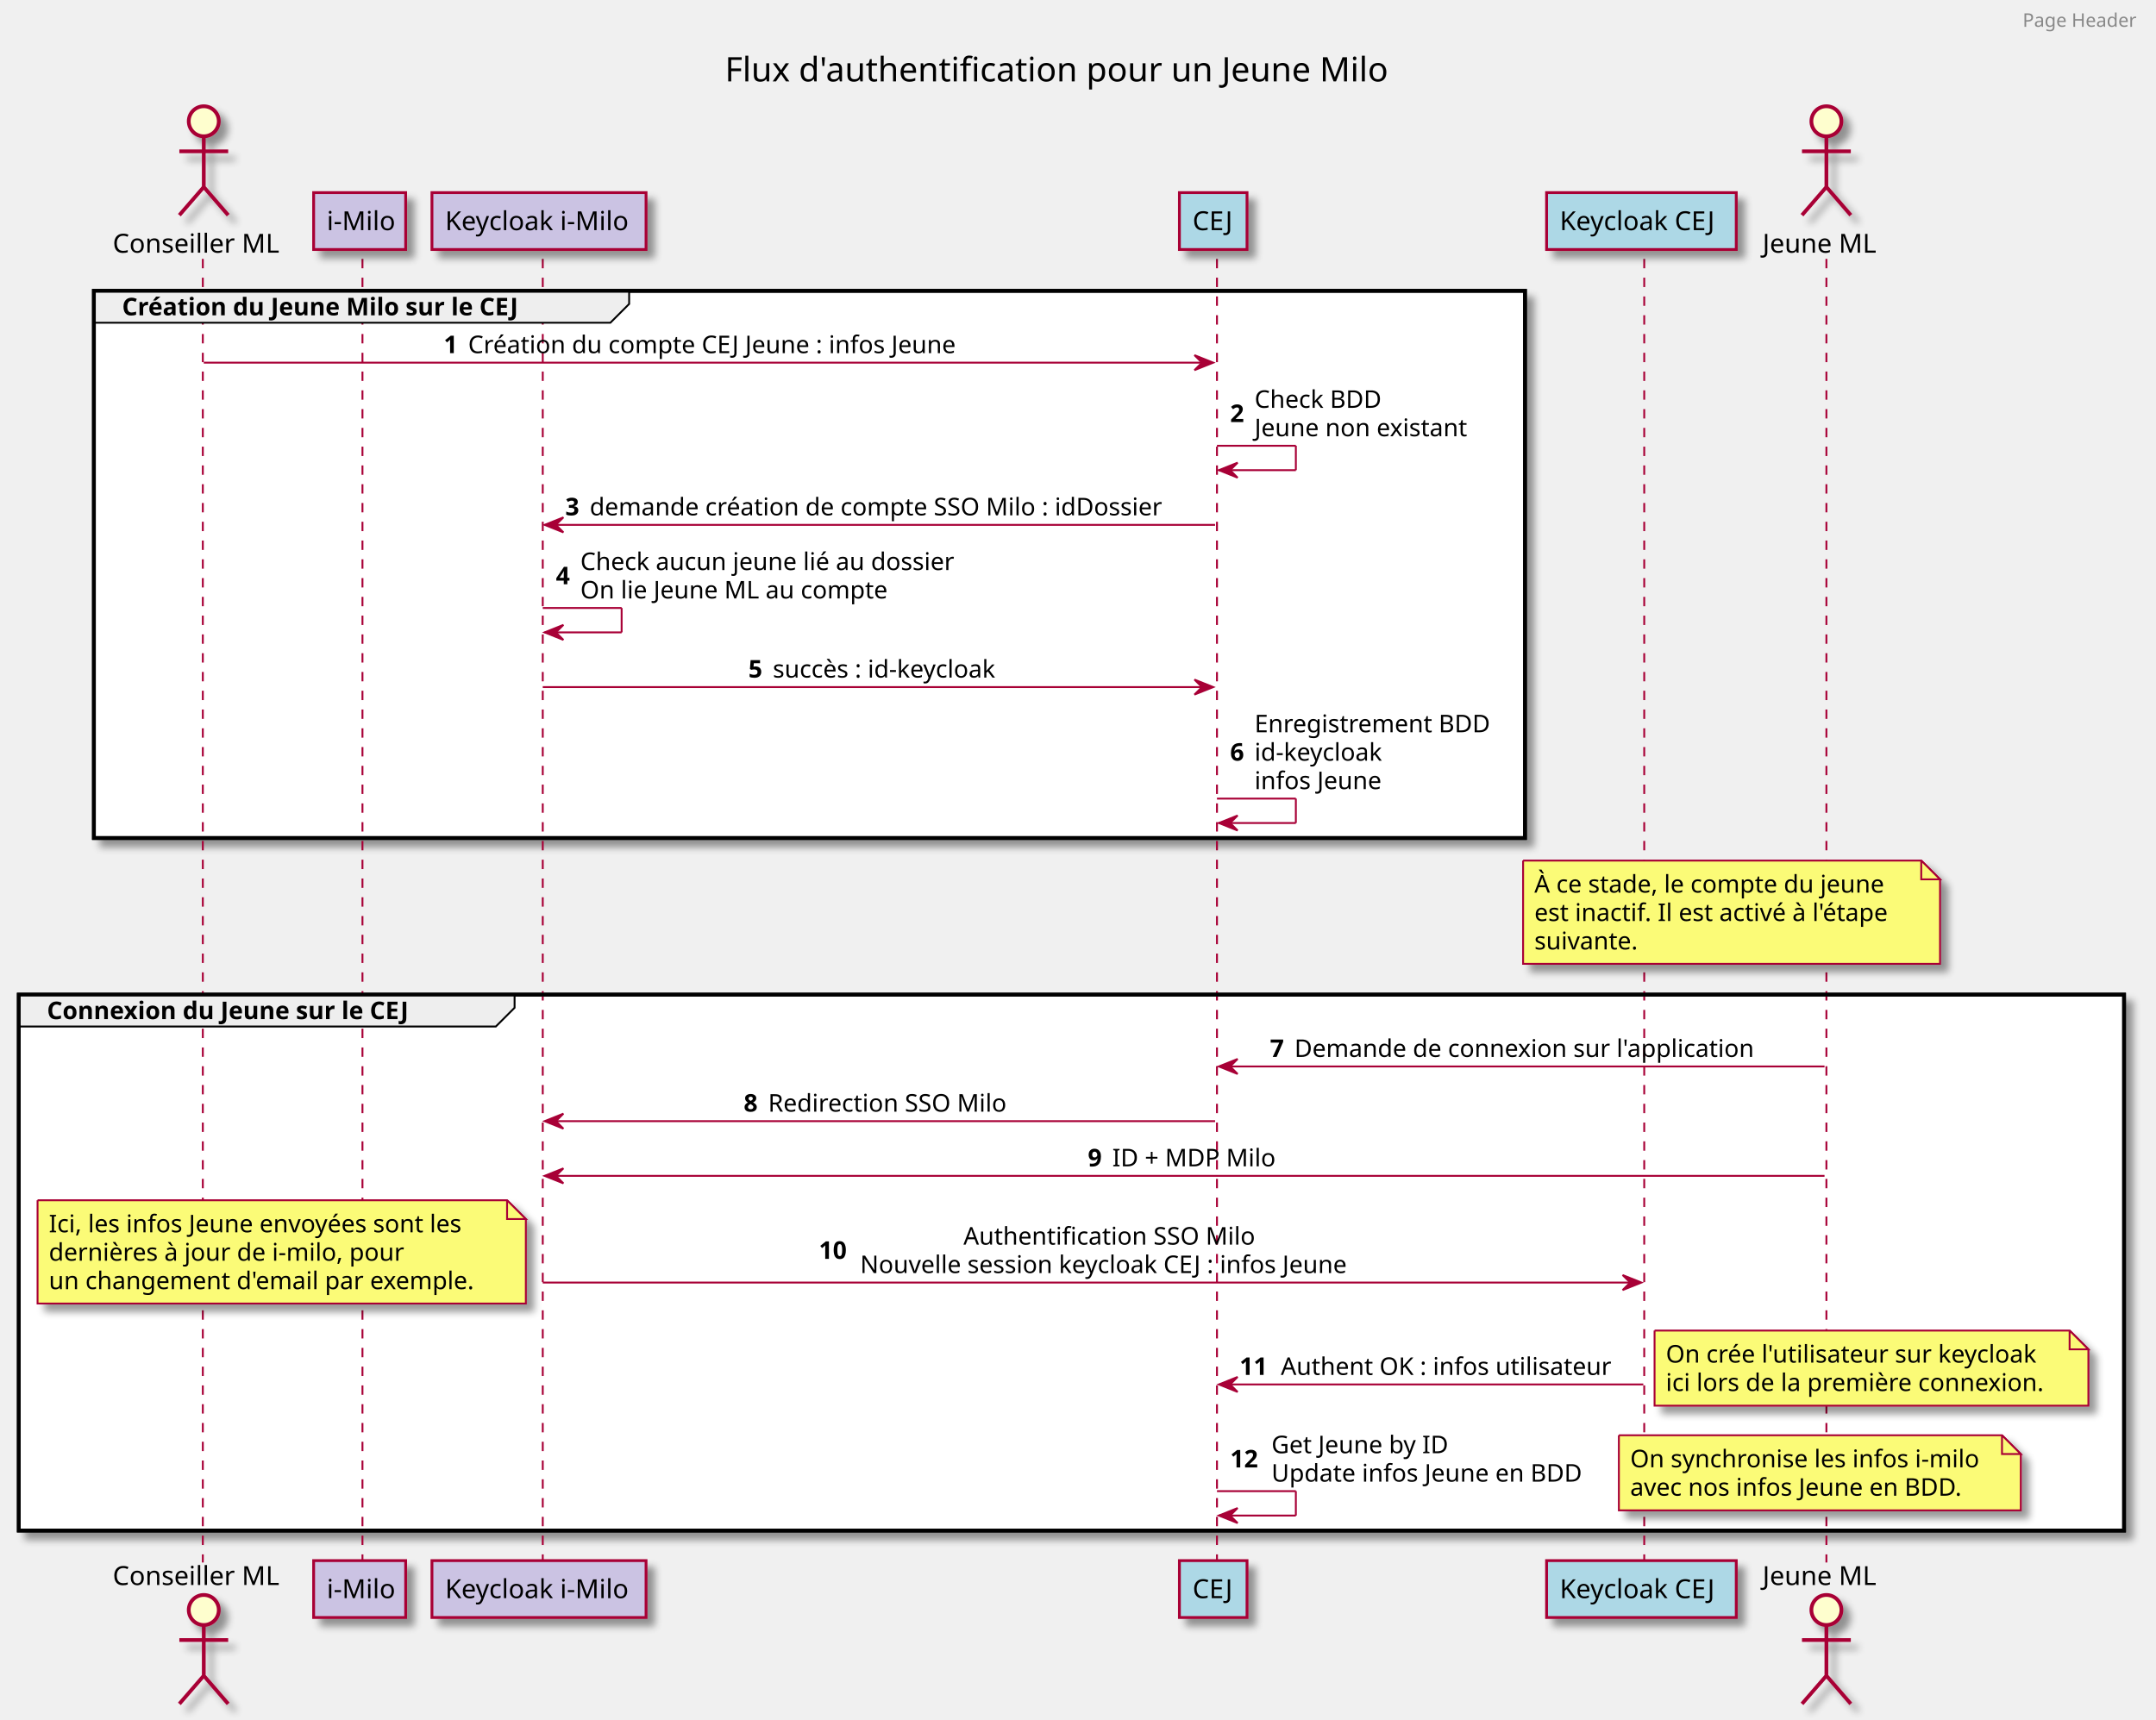
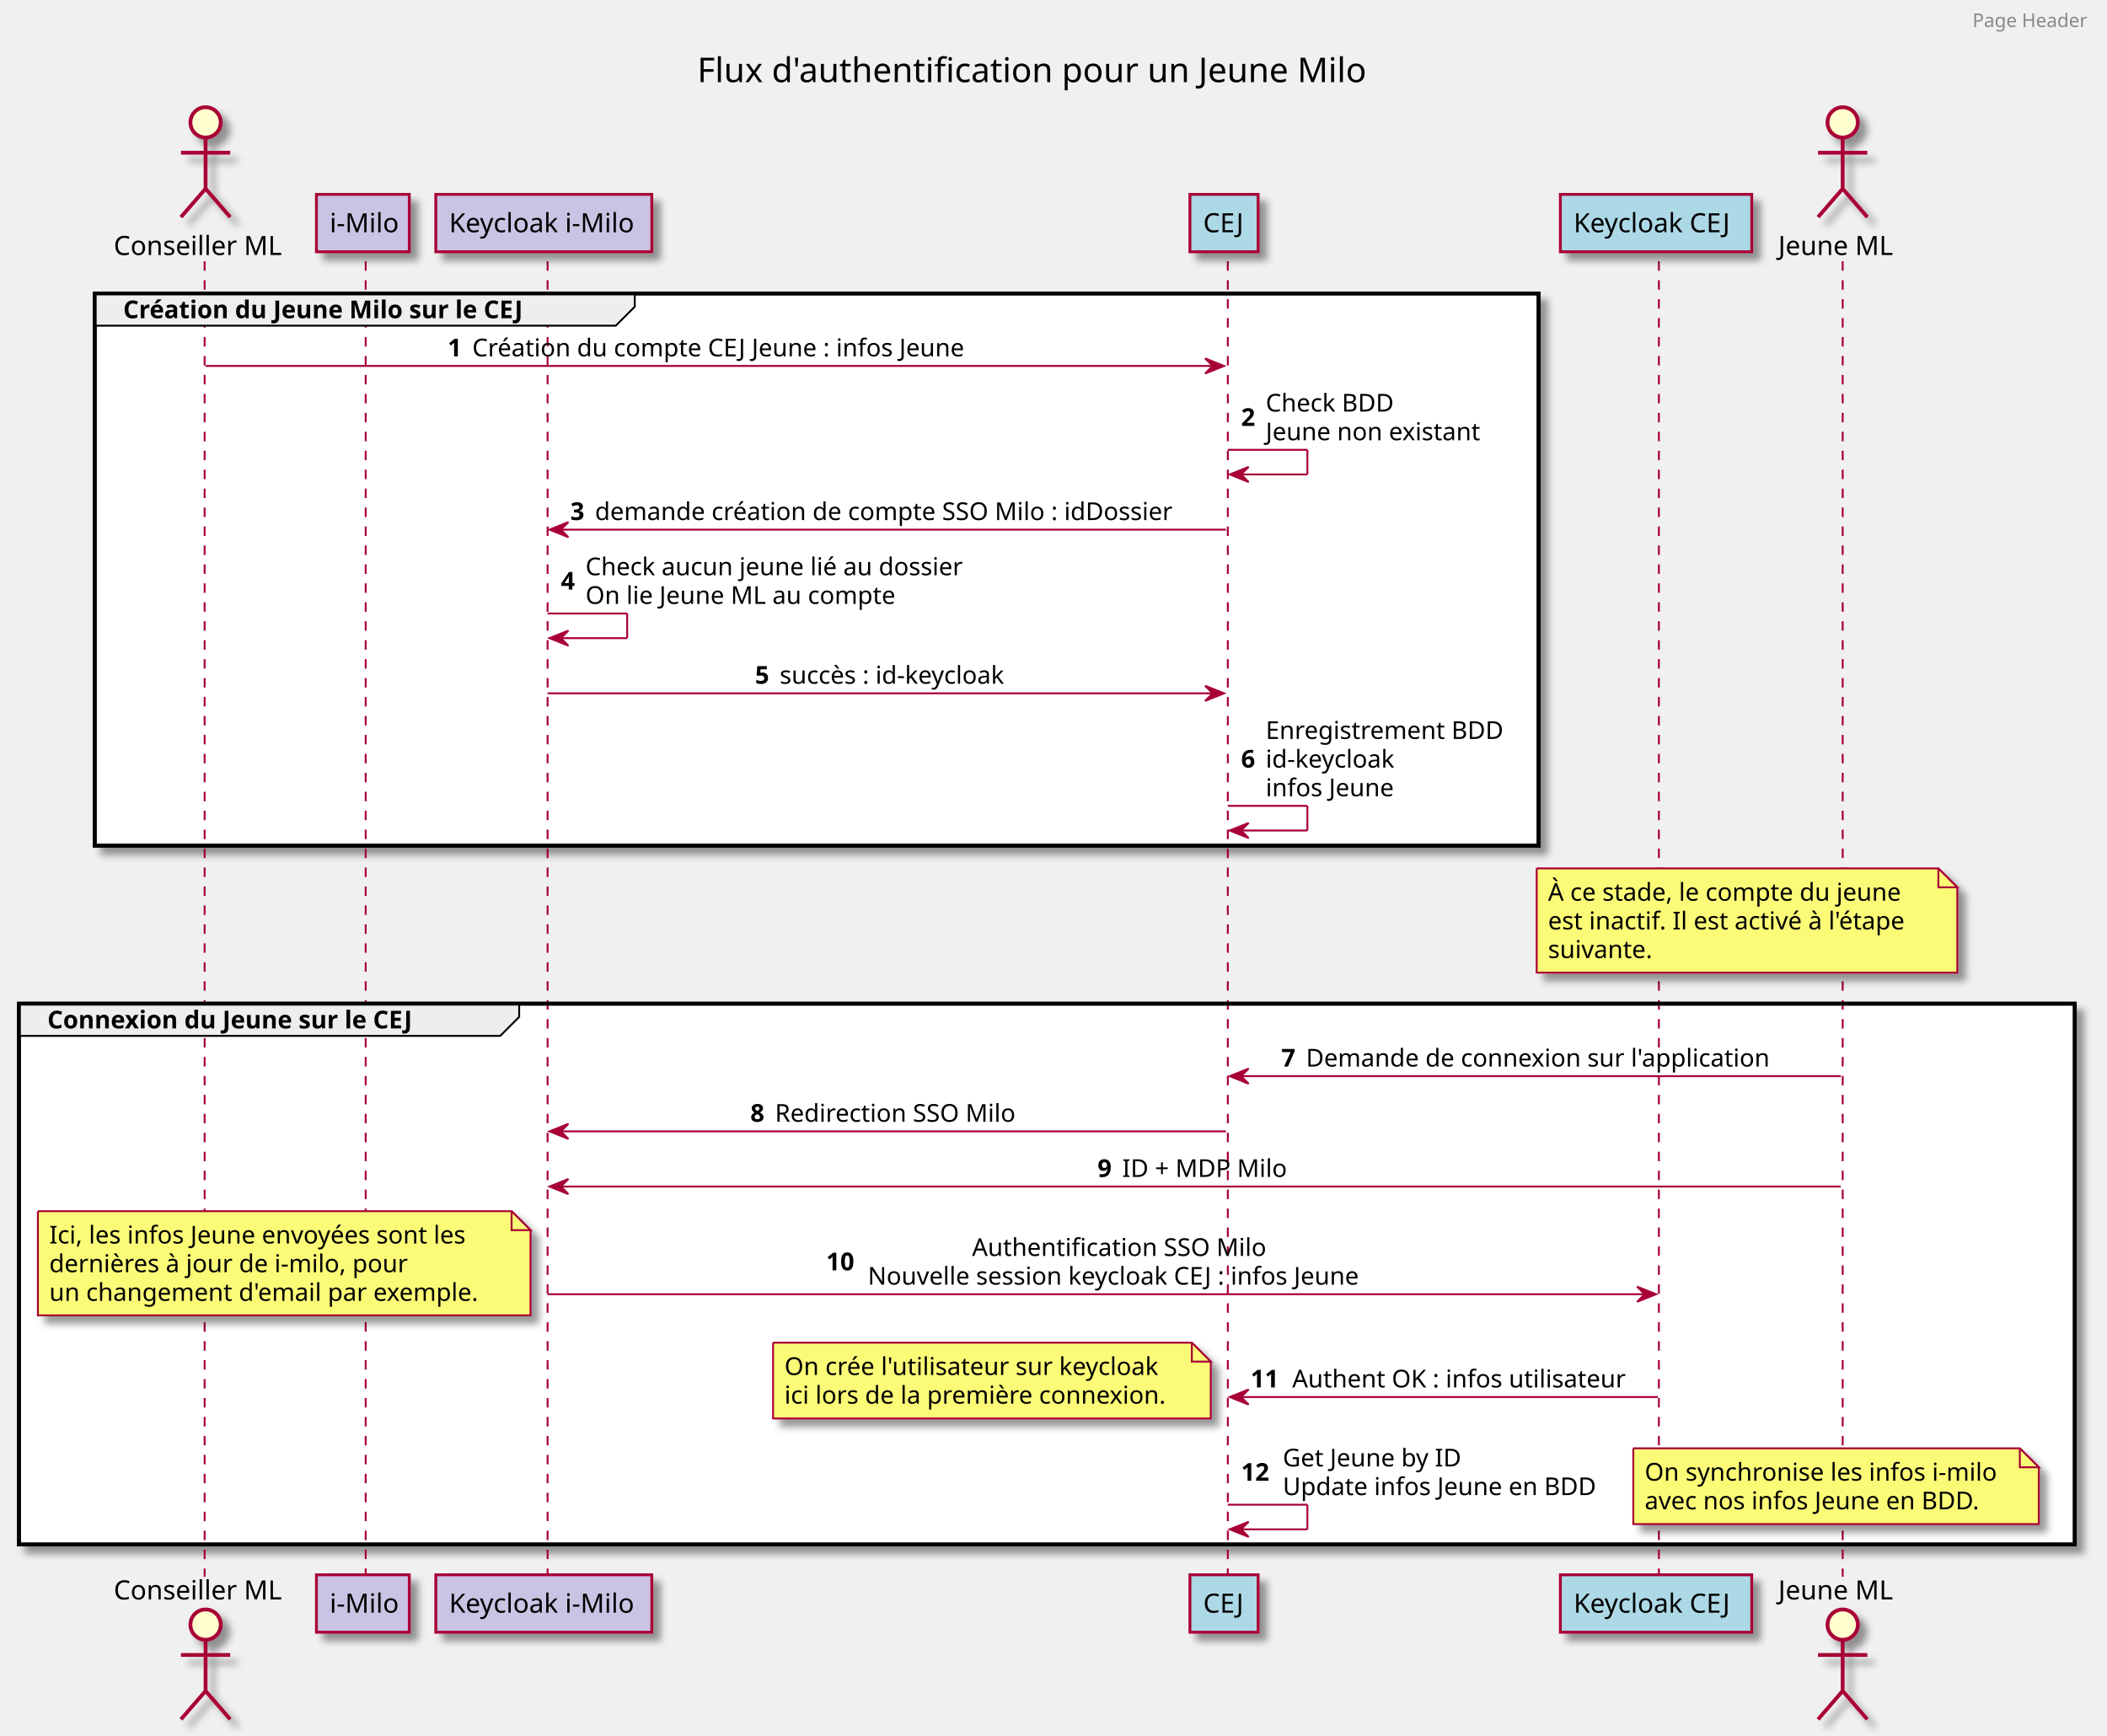
- <svg xmlns="http://www.w3.org/2000/svg" contentScriptType="application/ecmascript" contentStyleType="text/css" height="916px" preserveAspectRatio="none" style="width:1148px;height:916px;background:#FFFFFF;" version="1.1" viewBox="0 0 1148 916" width="1148px" zoomAndPan="magnify">
+ <svg xmlns="http://www.w3.org/2000/svg" contentScriptType="application/ecmascript" contentStyleType="text/css" height="916px" preserveAspectRatio="none" style="width:1112px;height:916px;background:#FFFFFF;" version="1.1" viewBox="0 0 1112 916" width="1112px" zoomAndPan="magnify">
  <defs>
-     <filter height="300%" id="f1e5uu9oocjoff" width="300%" x="-1" y="-1">
+     <filter height="300%" id="fxulwj9j2s9r8" width="300%" x="-1" y="-1">
      <feGaussianBlur result="blurOut" stdDeviation="2.0" />
      <feColorMatrix in="blurOut" result="blurOut2" type="matrix" values="0 0 0 0 0 0 0 0 0 0 0 0 0 0 0 0 0 0 .4 0" />
      <feOffset dx="4.0" dy="4.0" in="blurOut2" result="blurOut3" />
      <feBlend in="SourceGraphic" in2="blurOut3" mode="normal" />
    </filter>
  </defs>
  <g>
-     <text fill="#000000" font-family="sans-serif" font-size="18" lengthAdjust="spacing" textLength="369" x="386" y="43.349">Flux d'authentification pour un Jeune Milo</text>
-     <rect fill="#FFFFFF" filter="url(#f1e5uu9oocjoff)" height="291.461" style="stroke:#000000;stroke-width:2.0;" width="762" x="50" y="154.891" />
-     <rect fill="#FFFFFF" filter="url(#f1e5uu9oocjoff)" height="285.461" style="stroke:#000000;stroke-width:2.0;" width="1121" x="10" y="529.75" />
+     <text fill="#000000" font-family="sans-serif" font-size="18" lengthAdjust="spacing" textLength="369" x="368" y="43.349">Flux d'authentification pour un Jeune Milo</text>
+     <rect fill="#FFFFFF" filter="url(#fxulwj9j2s9r8)" height="291.461" style="stroke:#000000;stroke-width:2.0;" width="762" x="50" y="154.891" />
+     <rect fill="#FFFFFF" filter="url(#fxulwj9j2s9r8)" height="285.461" style="stroke:#000000;stroke-width:2.0;" width="1085" x="10" y="529.75" />
    <line style="stroke:#A80036;stroke-width:1.0;stroke-dasharray:5.0,5.0;" x1="108" x2="108" y1="137.891" y2="832.211" />
    <line style="stroke:#A80036;stroke-width:1.0;stroke-dasharray:5.0,5.0;" x1="193" x2="193" y1="137.891" y2="832.211" />
    <line style="stroke:#A80036;stroke-width:1.0;stroke-dasharray:5.0,5.0;" x1="289" x2="289" y1="137.891" y2="832.211" />
    <line style="stroke:#A80036;stroke-width:1.0;stroke-dasharray:5.0,5.0;" x1="648" x2="648" y1="137.891" y2="832.211" />
    <line style="stroke:#A80036;stroke-width:1.0;stroke-dasharray:5.0,5.0;" x1="875.5" x2="875.5" y1="137.891" y2="832.211" />
    <line style="stroke:#A80036;stroke-width:1.0;stroke-dasharray:5.0,5.0;" x1="972.5" x2="972.5" y1="137.891" y2="832.211" />
    <text fill="#000000" font-family="sans-serif" font-size="14" lengthAdjust="spacing" textLength="91" x="60" y="134.589">Conseiller ML</text>
-     <ellipse cx="108.5" cy="64.594" fill="#FEFECE" filter="url(#f1e5uu9oocjoff)" rx="8" ry="8" style="stroke:#A80036;stroke-width:2.0;" />
-     <path d="M108.5,72.594 L108.5,99.594 M95.5,80.594 L121.5,80.594 M108.5,99.594 L95.5,114.594 M108.5,99.594 L121.5,114.594 " fill="none" filter="url(#f1e5uu9oocjoff)" style="stroke:#A80036;stroke-width:2.0;" />
+     <ellipse cx="108.5" cy="64.594" fill="#FEFECE" filter="url(#fxulwj9j2s9r8)" rx="8" ry="8" style="stroke:#A80036;stroke-width:2.0;" />
+     <path d="M108.5,72.594 L108.5,99.594 M95.5,80.594 L121.5,80.594 M108.5,99.594 L95.5,114.594 M108.5,99.594 L121.5,114.594 " fill="none" filter="url(#fxulwj9j2s9r8)" style="stroke:#A80036;stroke-width:2.0;" />
    <text fill="#000000" font-family="sans-serif" font-size="14" lengthAdjust="spacing" textLength="91" x="60" y="844.206">Conseiller ML</text>
-     <ellipse cx="108.5" cy="857.508" fill="#FEFECE" filter="url(#f1e5uu9oocjoff)" rx="8" ry="8" style="stroke:#A80036;stroke-width:2.0;" />
-     <path d="M108.5,865.508 L108.5,892.508 M95.5,873.508 L121.5,873.508 M108.5,892.508 L95.5,907.508 M108.5,892.508 L121.5,907.508 " fill="none" filter="url(#f1e5uu9oocjoff)" style="stroke:#A80036;stroke-width:2.0;" />
-     <rect fill="#CBC3E3" filter="url(#f1e5uu9oocjoff)" height="30.297" style="stroke:#A80036;stroke-width:1.5;" width="49" x="167" y="102.594" />
+     <ellipse cx="108.5" cy="857.508" fill="#FEFECE" filter="url(#fxulwj9j2s9r8)" rx="8" ry="8" style="stroke:#A80036;stroke-width:2.0;" />
+     <path d="M108.5,865.508 L108.5,892.508 M95.5,873.508 L121.5,873.508 M108.5,892.508 L95.5,907.508 M108.5,892.508 L121.5,907.508 " fill="none" filter="url(#fxulwj9j2s9r8)" style="stroke:#A80036;stroke-width:2.0;" />
+     <rect fill="#CBC3E3" filter="url(#fxulwj9j2s9r8)" height="30.297" style="stroke:#A80036;stroke-width:1.5;" width="49" x="167" y="102.594" />
    <text fill="#000000" font-family="sans-serif" font-size="14" lengthAdjust="spacing" textLength="35" x="174" y="122.589">i-Milo</text>
-     <rect fill="#CBC3E3" filter="url(#f1e5uu9oocjoff)" height="30.297" style="stroke:#A80036;stroke-width:1.5;" width="49" x="167" y="831.211" />
+     <rect fill="#CBC3E3" filter="url(#fxulwj9j2s9r8)" height="30.297" style="stroke:#A80036;stroke-width:1.5;" width="49" x="167" y="831.211" />
    <text fill="#000000" font-family="sans-serif" font-size="14" lengthAdjust="spacing" textLength="35" x="174" y="851.206">i-Milo</text>
-     <rect fill="#CBC3E3" filter="url(#f1e5uu9oocjoff)" height="30.297" style="stroke:#A80036;stroke-width:1.5;" width="114" x="230" y="102.594" />
+     <rect fill="#CBC3E3" filter="url(#fxulwj9j2s9r8)" height="30.297" style="stroke:#A80036;stroke-width:1.5;" width="114" x="230" y="102.594" />
    <text fill="#000000" font-family="sans-serif" font-size="14" lengthAdjust="spacing" textLength="100" x="237" y="122.589">Keycloak i-Milo</text>
-     <rect fill="#CBC3E3" filter="url(#f1e5uu9oocjoff)" height="30.297" style="stroke:#A80036;stroke-width:1.5;" width="114" x="230" y="831.211" />
+     <rect fill="#CBC3E3" filter="url(#fxulwj9j2s9r8)" height="30.297" style="stroke:#A80036;stroke-width:1.5;" width="114" x="230" y="831.211" />
    <text fill="#000000" font-family="sans-serif" font-size="14" lengthAdjust="spacing" textLength="100" x="237" y="851.206">Keycloak i-Milo</text>
-     <rect fill="#ADD8E6" filter="url(#f1e5uu9oocjoff)" height="30.297" style="stroke:#A80036;stroke-width:1.5;" width="36" x="628" y="102.594" />
+     <rect fill="#ADD8E6" filter="url(#fxulwj9j2s9r8)" height="30.297" style="stroke:#A80036;stroke-width:1.5;" width="36" x="628" y="102.594" />
    <text fill="#000000" font-family="sans-serif" font-size="14" lengthAdjust="spacing" textLength="22" x="635" y="122.589">CEJ</text>
-     <rect fill="#ADD8E6" filter="url(#f1e5uu9oocjoff)" height="30.297" style="stroke:#A80036;stroke-width:1.5;" width="36" x="628" y="831.211" />
+     <rect fill="#ADD8E6" filter="url(#fxulwj9j2s9r8)" height="30.297" style="stroke:#A80036;stroke-width:1.5;" width="36" x="628" y="831.211" />
    <text fill="#000000" font-family="sans-serif" font-size="14" lengthAdjust="spacing" textLength="22" x="635" y="851.206">CEJ</text>
-     <rect fill="#ADD8E6" filter="url(#f1e5uu9oocjoff)" height="30.297" style="stroke:#A80036;stroke-width:1.5;" width="101" x="823.5" y="102.594" />
+     <rect fill="#ADD8E6" filter="url(#fxulwj9j2s9r8)" height="30.297" style="stroke:#A80036;stroke-width:1.5;" width="101" x="823.5" y="102.594" />
    <text fill="#000000" font-family="sans-serif" font-size="14" lengthAdjust="spacing" textLength="87" x="830.5" y="122.589">Keycloak CEJ</text>
-     <rect fill="#ADD8E6" filter="url(#f1e5uu9oocjoff)" height="30.297" style="stroke:#A80036;stroke-width:1.5;" width="101" x="823.5" y="831.211" />
+     <rect fill="#ADD8E6" filter="url(#fxulwj9j2s9r8)" height="30.297" style="stroke:#A80036;stroke-width:1.5;" width="101" x="823.5" y="831.211" />
    <text fill="#000000" font-family="sans-serif" font-size="14" lengthAdjust="spacing" textLength="87" x="830.5" y="851.206">Keycloak CEJ</text>
    <text fill="#000000" font-family="sans-serif" font-size="14" lengthAdjust="spacing" textLength="62" x="938.5" y="134.589">Jeune ML</text>
-     <ellipse cx="972.5" cy="64.594" fill="#FEFECE" filter="url(#f1e5uu9oocjoff)" rx="8" ry="8" style="stroke:#A80036;stroke-width:2.0;" />
-     <path d="M972.5,72.594 L972.5,99.594 M959.5,80.594 L985.5,80.594 M972.5,99.594 L959.5,114.594 M972.5,99.594 L985.5,114.594 " fill="none" filter="url(#f1e5uu9oocjoff)" style="stroke:#A80036;stroke-width:2.0;" />
+     <ellipse cx="972.5" cy="64.594" fill="#FEFECE" filter="url(#fxulwj9j2s9r8)" rx="8" ry="8" style="stroke:#A80036;stroke-width:2.0;" />
+     <path d="M972.5,72.594 L972.5,99.594 M959.5,80.594 L985.5,80.594 M972.5,99.594 L959.5,114.594 M972.5,99.594 L985.5,114.594 " fill="none" filter="url(#fxulwj9j2s9r8)" style="stroke:#A80036;stroke-width:2.0;" />
    <text fill="#000000" font-family="sans-serif" font-size="14" lengthAdjust="spacing" textLength="62" x="938.5" y="844.206">Jeune ML</text>
-     <ellipse cx="972.5" cy="857.508" fill="#FEFECE" filter="url(#f1e5uu9oocjoff)" rx="8" ry="8" style="stroke:#A80036;stroke-width:2.0;" />
-     <path d="M972.5,865.508 L972.5,892.508 M959.5,873.508 L985.5,873.508 M972.5,892.508 L959.5,907.508 M972.5,892.508 L985.5,907.508 " fill="none" filter="url(#f1e5uu9oocjoff)" style="stroke:#A80036;stroke-width:2.0;" />
+     <ellipse cx="972.5" cy="857.508" fill="#FEFECE" filter="url(#fxulwj9j2s9r8)" rx="8" ry="8" style="stroke:#A80036;stroke-width:2.0;" />
+     <path d="M972.5,865.508 L972.5,892.508 M959.5,873.508 L985.5,873.508 M972.5,892.508 L959.5,907.508 M972.5,892.508 L985.5,907.508 " fill="none" filter="url(#fxulwj9j2s9r8)" style="stroke:#A80036;stroke-width:2.0;" />
    <path d="M50,154.891 L335,154.891 L335,161.891 L325,171.891 L50,171.891 L50,154.891 " fill="#EEEEEE" style="stroke:#000000;stroke-width:1.0;" />
    <rect fill="none" height="291.461" style="stroke:#000000;stroke-width:2.0;" width="762" x="50" y="154.891" />
    <text fill="#000000" font-family="sans-serif" font-size="13" font-weight="bold" lengthAdjust="spacing" textLength="240" x="65" y="167.958">Création du Jeune Milo sur le CEJ</text>
    <polygon fill="#A80036" points="636,189.156,646,193.156,636,197.156,640,193.156" style="stroke:#A80036;stroke-width:1.0;" />
    <line style="stroke:#A80036;stroke-width:1.0;" x1="108.5" x2="642" y1="193.156" y2="193.156" />
    <text fill="#000000" font-family="sans-serif" font-size="13" font-weight="bold" lengthAdjust="spacing" textLength="9" x="236.25" y="188.09">1</text>
    <text fill="#000000" font-family="sans-serif" font-size="13" lengthAdjust="spacing" textLength="271" x="249.25" y="188.09">Création du compte CEJ Jeune : infos Jeune</text>
    <line style="stroke:#A80036;stroke-width:1.0;" x1="648" x2="690" y1="237.422" y2="237.422" />
    <line style="stroke:#A80036;stroke-width:1.0;" x1="690" x2="690" y1="237.422" y2="250.422" />
    <line style="stroke:#A80036;stroke-width:1.0;" x1="649" x2="690" y1="250.422" y2="250.422" />
    <polygon fill="#A80036" points="659,246.422,649,250.422,659,254.422,655,250.422" style="stroke:#A80036;stroke-width:1.0;" />
    <text fill="#000000" font-family="sans-serif" font-size="13" font-weight="bold" lengthAdjust="spacing" textLength="9" x="655" y="224.79">2</text>
    <text fill="#000000" font-family="sans-serif" font-size="13" lengthAdjust="spacing" textLength="72" x="668" y="217.223">Check BDD</text>
    <text fill="#000000" font-family="sans-serif" font-size="13" lengthAdjust="spacing" textLength="118" x="668" y="232.356">Jeune non existant</text>
    <polygon fill="#A80036" points="300,275.555,290,279.555,300,283.555,296,279.555" style="stroke:#A80036;stroke-width:1.0;" />
    <line style="stroke:#A80036;stroke-width:1.0;" x1="294" x2="647" y1="279.555" y2="279.555" />
    <text fill="#000000" font-family="sans-serif" font-size="13" font-weight="bold" lengthAdjust="spacing" textLength="9" x="301" y="274.489">3</text>
    <text fill="#000000" font-family="sans-serif" font-size="13" lengthAdjust="spacing" textLength="322" x="314" y="274.489">demande création de compte SSO Milo : idDossier</text>
    <line style="stroke:#A80036;stroke-width:1.0;" x1="289" x2="331" y1="323.82" y2="323.82" />
    <line style="stroke:#A80036;stroke-width:1.0;" x1="331" x2="331" y1="323.82" y2="336.82" />
    <line style="stroke:#A80036;stroke-width:1.0;" x1="290" x2="331" y1="336.82" y2="336.82" />
    <polygon fill="#A80036" points="300,332.82,290,336.82,300,340.82,296,336.82" style="stroke:#A80036;stroke-width:1.0;" />
    <text fill="#000000" font-family="sans-serif" font-size="13" font-weight="bold" lengthAdjust="spacing" textLength="9" x="296" y="311.188">4</text>
    <text fill="#000000" font-family="sans-serif" font-size="13" lengthAdjust="spacing" textLength="209" x="309" y="303.622">Check aucun jeune lié au dossier</text>
    <text fill="#000000" font-family="sans-serif" font-size="13" lengthAdjust="spacing" textLength="170" x="309" y="318.754">On lie Jeune ML au compte</text>
    <polygon fill="#A80036" points="636,361.953,646,365.953,636,369.953,640,365.953" style="stroke:#A80036;stroke-width:1.0;" />
    <line style="stroke:#A80036;stroke-width:1.0;" x1="289" x2="642" y1="365.953" y2="365.953" />
    <text fill="#000000" font-family="sans-serif" font-size="13" font-weight="bold" lengthAdjust="spacing" textLength="9" x="398.5" y="360.887">5</text>
    <text fill="#000000" font-family="sans-serif" font-size="13" lengthAdjust="spacing" textLength="127" x="411.5" y="360.887">succès : id-keycloak</text>
    <line style="stroke:#A80036;stroke-width:1.0;" x1="648" x2="690" y1="425.352" y2="425.352" />
    <line style="stroke:#A80036;stroke-width:1.0;" x1="690" x2="690" y1="425.352" y2="438.352" />
    <line style="stroke:#A80036;stroke-width:1.0;" x1="649" x2="690" y1="438.352" y2="438.352" />
    <polygon fill="#A80036" points="659,434.352,649,438.352,659,442.352,655,438.352" style="stroke:#A80036;stroke-width:1.0;" />
    <text fill="#000000" font-family="sans-serif" font-size="13" font-weight="bold" lengthAdjust="spacing" textLength="9" x="655" y="405.153">6</text>
    <text fill="#000000" font-family="sans-serif" font-size="13" lengthAdjust="spacing" textLength="132" x="668" y="390.02">Enregistrement BDD</text>
    <text fill="#000000" font-family="sans-serif" font-size="13" lengthAdjust="spacing" textLength="71" x="668" y="405.153">id-keycloak</text>
    <text fill="#000000" font-family="sans-serif" font-size="13" lengthAdjust="spacing" textLength="69" x="668" y="420.286">infos Jeune</text>
-     <path d="M811,458.352 L811,513.352 L1033,513.352 L1033,468.352 L1023,458.352 L811,458.352 " fill="#FBFB77" filter="url(#f1e5uu9oocjoff)" style="stroke:#A80036;stroke-width:1.0;" />
+     <path d="M811,458.352 L811,513.352 L1033,513.352 L1033,468.352 L1023,458.352 L811,458.352 " fill="#FBFB77" filter="url(#fxulwj9j2s9r8)" style="stroke:#A80036;stroke-width:1.0;" />
    <path d="M1023,458.352 L1023,468.352 L1033,468.352 L1023,458.352 " fill="#FBFB77" style="stroke:#A80036;stroke-width:1.0;" />
    <text fill="#000000" font-family="sans-serif" font-size="13" lengthAdjust="spacing" textLength="199" x="817" y="475.418">À ce stade, le compte du jeune</text>
    <text fill="#000000" font-family="sans-serif" font-size="13" lengthAdjust="spacing" textLength="201" x="817" y="490.551">est inactif. Il est activé à l'étape</text>
    <text fill="#000000" font-family="sans-serif" font-size="13" lengthAdjust="spacing" textLength="58" x="817" y="505.684">suivante.</text>
    <path d="M10,529.75 L274,529.75 L274,536.75 L264,546.75 L10,546.75 L10,529.75 " fill="#EEEEEE" style="stroke:#000000;stroke-width:1.0;" />
-     <rect fill="none" height="285.461" style="stroke:#000000;stroke-width:2.0;" width="1121" x="10" y="529.75" />
+     <rect fill="none" height="285.461" style="stroke:#000000;stroke-width:2.0;" width="1085" x="10" y="529.75" />
    <text fill="#000000" font-family="sans-serif" font-size="13" font-weight="bold" lengthAdjust="spacing" textLength="219" x="25" y="542.817">Connexion du Jeune sur le CEJ</text>
    <polygon fill="#A80036" points="659,564.016,649,568.016,659,572.016,655,568.016" style="stroke:#A80036;stroke-width:1.0;" />
    <line style="stroke:#A80036;stroke-width:1.0;" x1="653" x2="971.5" y1="568.016" y2="568.016" />
    <text fill="#000000" font-family="sans-serif" font-size="13" font-weight="bold" lengthAdjust="spacing" textLength="9" x="676.25" y="562.95">7</text>
    <text fill="#000000" font-family="sans-serif" font-size="13" lengthAdjust="spacing" textLength="255" x="689.25" y="562.95">Demande de connexion sur l'application</text>
    <polygon fill="#A80036" points="300,593.148,290,597.148,300,601.148,296,597.148" style="stroke:#A80036;stroke-width:1.0;" />
    <line style="stroke:#A80036;stroke-width:1.0;" x1="294" x2="647" y1="597.148" y2="597.148" />
    <text fill="#000000" font-family="sans-serif" font-size="13" font-weight="bold" lengthAdjust="spacing" textLength="9" x="396" y="592.082">8</text>
    <text fill="#000000" font-family="sans-serif" font-size="13" lengthAdjust="spacing" textLength="132" x="409" y="592.082">Redirection SSO Milo</text>
    <polygon fill="#A80036" points="300,622.281,290,626.281,300,630.281,296,626.281" style="stroke:#A80036;stroke-width:1.0;" />
    <line style="stroke:#A80036;stroke-width:1.0;" x1="294" x2="971.5" y1="626.281" y2="626.281" />
    <text fill="#000000" font-family="sans-serif" font-size="13" font-weight="bold" lengthAdjust="spacing" textLength="9" x="579.25" y="621.215">9</text>
    <text fill="#000000" font-family="sans-serif" font-size="13" lengthAdjust="spacing" textLength="90" x="592.25" y="621.215">ID + MDP Milo</text>
    <polygon fill="#A80036" points="864,679.113,874,683.113,864,687.113,868,683.113" style="stroke:#A80036;stroke-width:1.0;" />
    <line style="stroke:#A80036;stroke-width:1.0;" x1="289" x2="870" y1="683.113" y2="683.113" />
    <text fill="#000000" font-family="sans-serif" font-size="13" font-weight="bold" lengthAdjust="spacing" textLength="18" x="436" y="670.481">10</text>
    <text fill="#000000" font-family="sans-serif" font-size="13" lengthAdjust="spacing" textLength="161" x="513" y="662.915">Authentification SSO Milo</text>
    <text fill="#000000" font-family="sans-serif" font-size="13" lengthAdjust="spacing" textLength="271" x="458" y="678.047">Nouvelle session keycloak CEJ : infos Jeune</text>
-     <path d="M20,639.281 L20,694.281 L280,694.281 L280,649.281 L270,639.281 L20,639.281 " fill="#FBFB77" filter="url(#f1e5uu9oocjoff)" style="stroke:#A80036;stroke-width:1.0;" />
+     <path d="M20,639.281 L20,694.281 L280,694.281 L280,649.281 L270,639.281 L20,639.281 " fill="#FBFB77" filter="url(#fxulwj9j2s9r8)" style="stroke:#A80036;stroke-width:1.0;" />
    <path d="M270,639.281 L270,649.281 L280,649.281 L270,639.281 " fill="#FBFB77" style="stroke:#A80036;stroke-width:1.0;" />
    <text fill="#000000" font-family="sans-serif" font-size="13" lengthAdjust="spacing" textLength="231" x="26" y="656.348">Ici, les infos Jeune envoyées sont les</text>
    <text fill="#000000" font-family="sans-serif" font-size="13" lengthAdjust="spacing" textLength="196" x="26" y="671.481">dernières à jour de i-milo, pour</text>
    <text fill="#000000" font-family="sans-serif" font-size="13" lengthAdjust="spacing" textLength="239" x="26" y="686.614">un changement d'email par exemple.</text>
    <polygon fill="#A80036" points="659,733.379,649,737.379,659,741.379,655,737.379" style="stroke:#A80036;stroke-width:1.0;" />
    <line style="stroke:#A80036;stroke-width:1.0;" x1="653" x2="875" y1="737.379" y2="737.379" />
    <text fill="#000000" font-family="sans-serif" font-size="13" font-weight="bold" lengthAdjust="spacing" textLength="18" x="660" y="732.313">11</text>
    <text fill="#000000" font-family="sans-serif" font-size="13" lengthAdjust="spacing" textLength="182" x="682" y="732.313">Authent OK : infos utilisateur</text>
-     <path d="M881,708.68 L881,748.68 L1112,748.68 L1112,718.68 L1102,708.68 L881,708.68 " fill="#FBFB77" filter="url(#f1e5uu9oocjoff)" style="stroke:#A80036;stroke-width:1.0;" />
-     <path d="M1102,708.68 L1102,718.68 L1112,718.68 L1102,708.68 " fill="#FBFB77" style="stroke:#A80036;stroke-width:1.0;" />
-     <text fill="#000000" font-family="sans-serif" font-size="13" lengthAdjust="spacing" textLength="206" x="887" y="725.747">On crée l'utilisateur sur keycloak</text>
-     <text fill="#000000" font-family="sans-serif" font-size="13" lengthAdjust="spacing" textLength="210" x="887" y="740.879">ici lors de la première connexion.</text>
+     <path d="M408,708.68 L408,748.68 L639,748.68 L639,718.68 L629,708.68 L408,708.68 " fill="#FBFB77" filter="url(#fxulwj9j2s9r8)" style="stroke:#A80036;stroke-width:1.0;" />
+     <path d="M629,708.68 L629,718.68 L639,718.68 L629,708.68 " fill="#FBFB77" style="stroke:#A80036;stroke-width:1.0;" />
+     <text fill="#000000" font-family="sans-serif" font-size="13" lengthAdjust="spacing" textLength="206" x="414" y="725.747">On crée l'utilisateur sur keycloak</text>
+     <text fill="#000000" font-family="sans-serif" font-size="13" lengthAdjust="spacing" textLength="210" x="414" y="740.879">ici lors de la première connexion.</text>
    <line style="stroke:#A80036;stroke-width:1.0;" x1="648" x2="690" y1="794.211" y2="794.211" />
    <line style="stroke:#A80036;stroke-width:1.0;" x1="690" x2="690" y1="794.211" y2="807.211" />
    <line style="stroke:#A80036;stroke-width:1.0;" x1="649" x2="690" y1="807.211" y2="807.211" />
    <polygon fill="#A80036" points="659,803.211,649,807.211,659,811.211,655,807.211" style="stroke:#A80036;stroke-width:1.0;" />
    <text fill="#000000" font-family="sans-serif" font-size="13" font-weight="bold" lengthAdjust="spacing" textLength="18" x="655" y="781.579">12</text>
    <text fill="#000000" font-family="sans-serif" font-size="13" lengthAdjust="spacing" textLength="98" x="677" y="774.012">Get Jeune by ID</text>
    <text fill="#000000" font-family="sans-serif" font-size="13" lengthAdjust="spacing" textLength="173" x="677" y="789.145">Update infos Jeune en BDD</text>
-     <path d="M862,764.445 L862,804.445 L1076,804.445 L1076,774.445 L1066,764.445 L862,764.445 " fill="#FBFB77" filter="url(#f1e5uu9oocjoff)" style="stroke:#A80036;stroke-width:1.0;" />
+     <path d="M862,764.445 L862,804.445 L1076,804.445 L1076,774.445 L1066,764.445 L862,764.445 " fill="#FBFB77" filter="url(#fxulwj9j2s9r8)" style="stroke:#A80036;stroke-width:1.0;" />
    <path d="M1066,764.445 L1066,774.445 L1076,774.445 L1066,764.445 " fill="#FBFB77" style="stroke:#A80036;stroke-width:1.0;" />
    <text fill="#000000" font-family="sans-serif" font-size="13" lengthAdjust="spacing" textLength="193" x="868" y="781.512">On synchronise les infos i-milo</text>
    <text fill="#000000" font-family="sans-serif" font-size="13" lengthAdjust="spacing" textLength="187" x="868" y="796.645">avec nos infos Jeune en BDD.</text>
-     <text fill="#888888" font-family="sans-serif" font-size="10" lengthAdjust="spacing" textLength="64" x="1077" y="14.282">Page Header</text>
+     <text fill="#888888" font-family="sans-serif" font-size="10" lengthAdjust="spacing" textLength="64" x="1041" y="14.282">Page Header</text>
  </g>
</svg>
